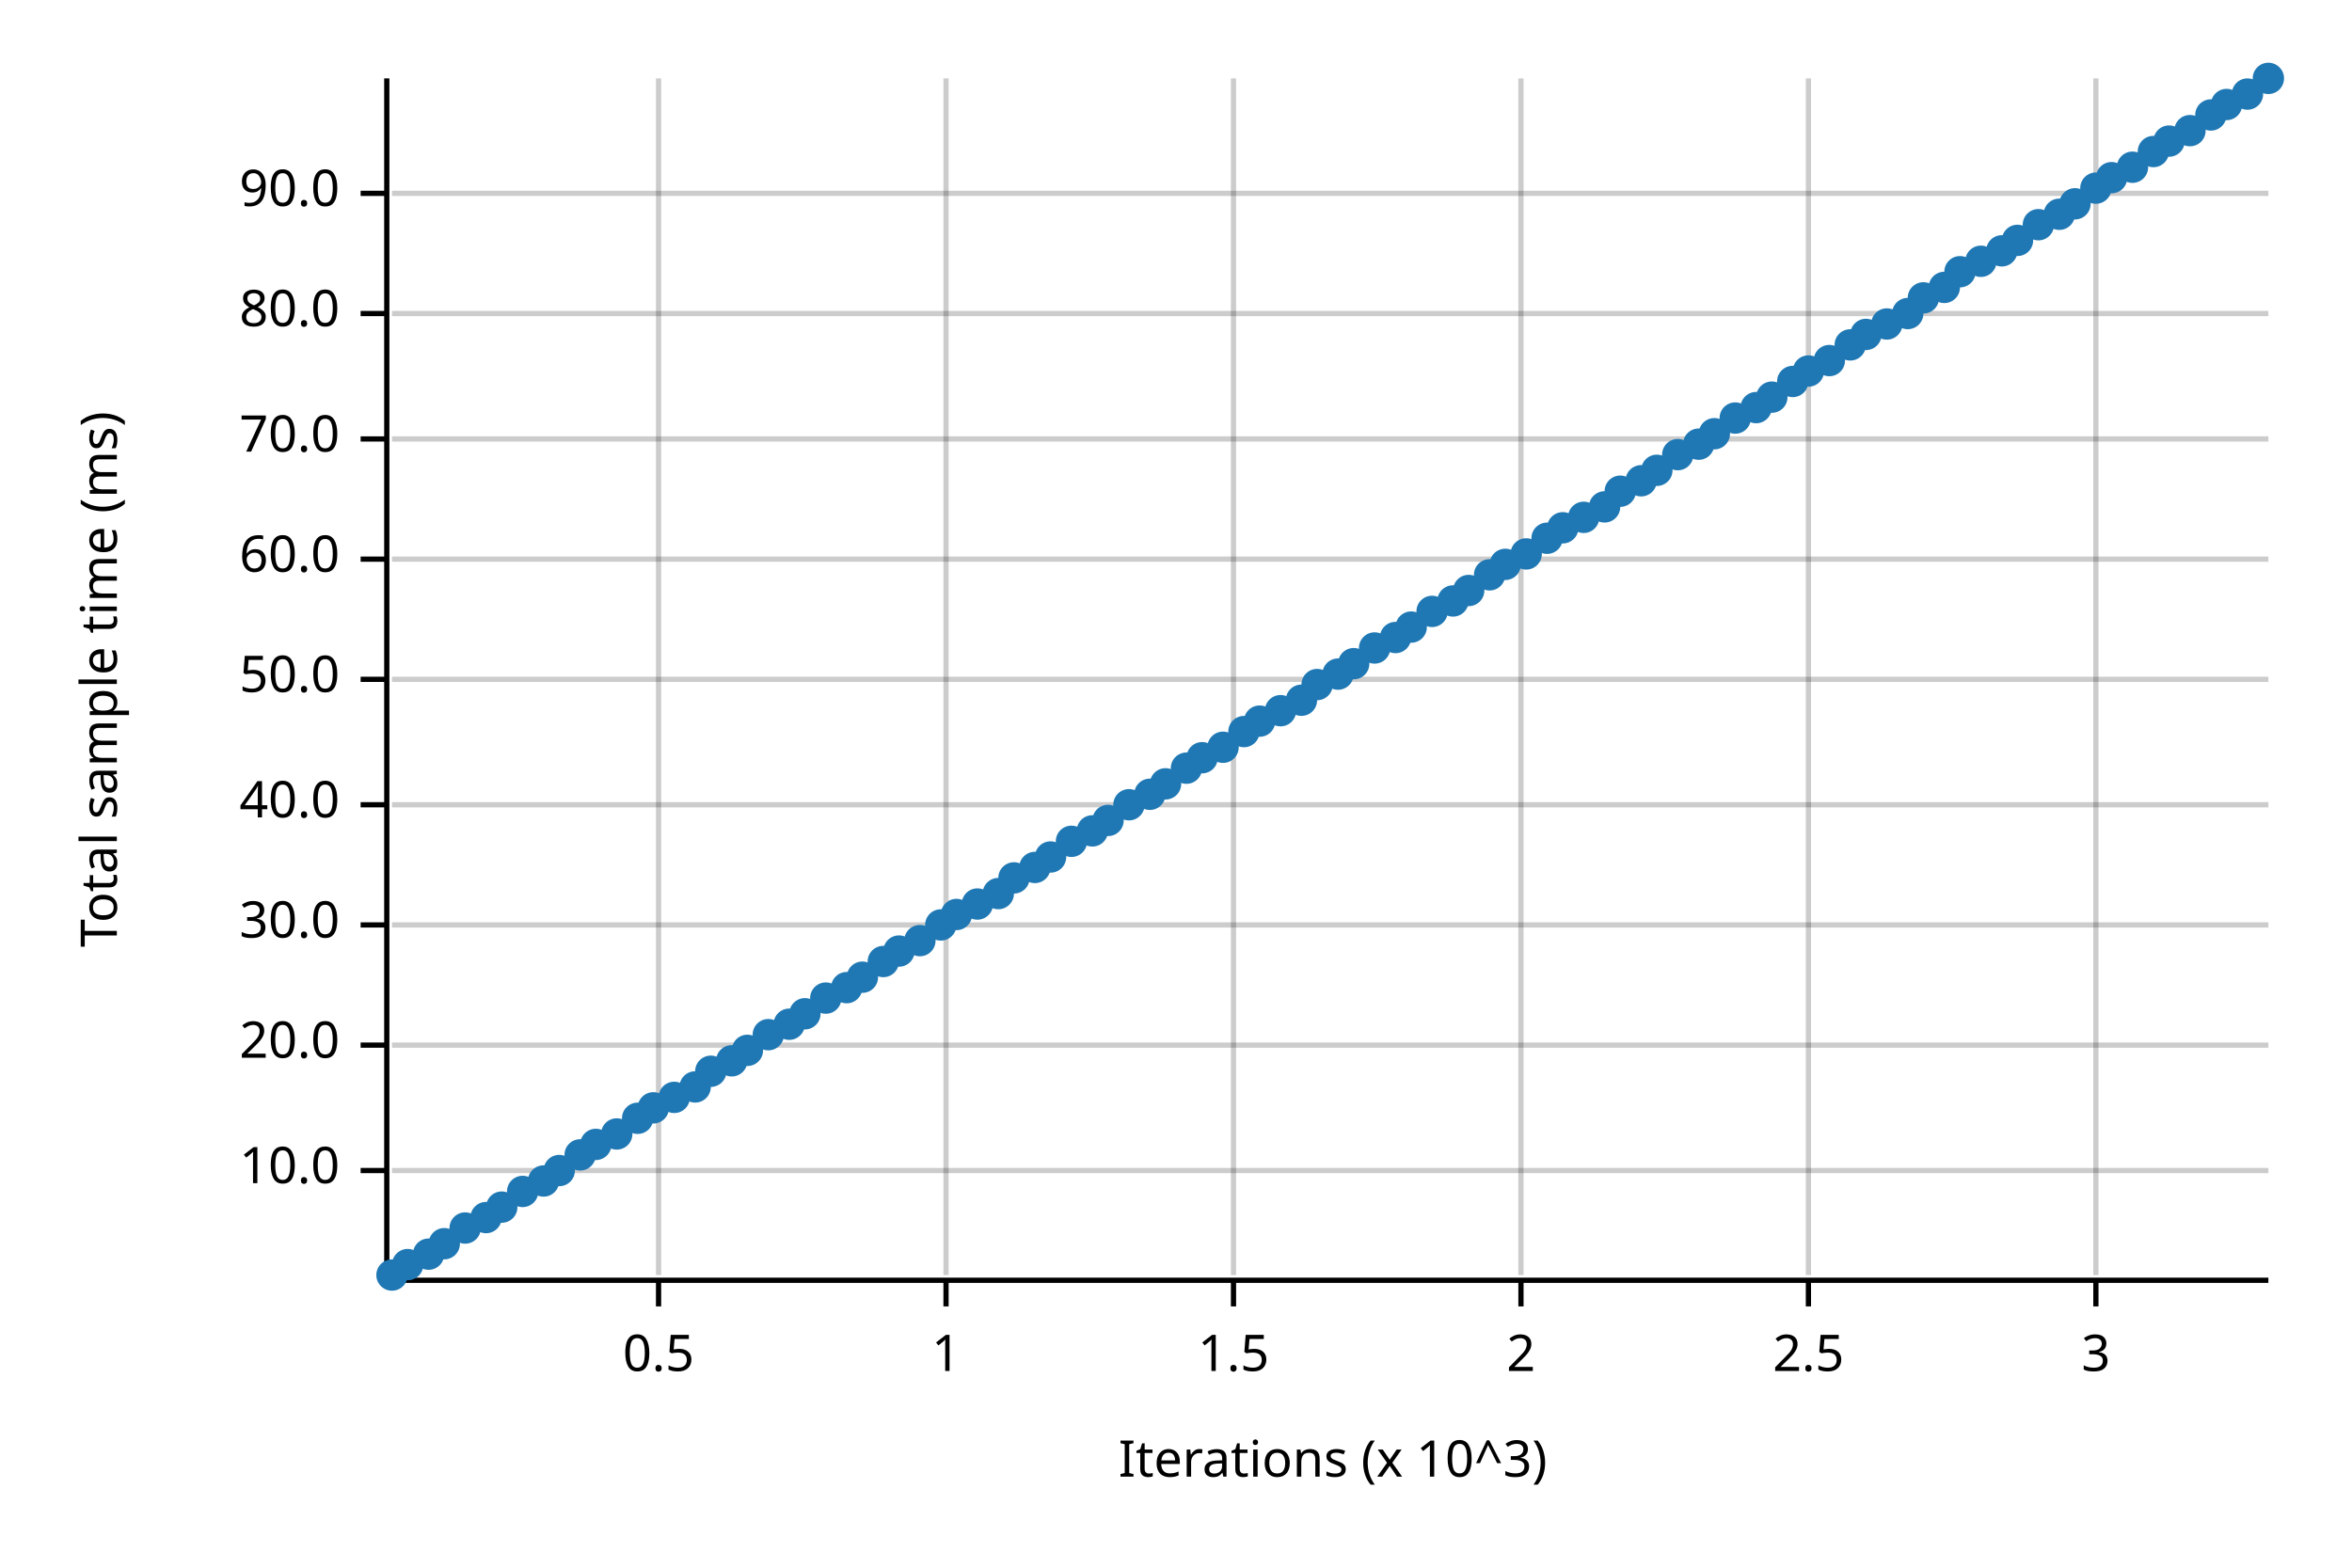
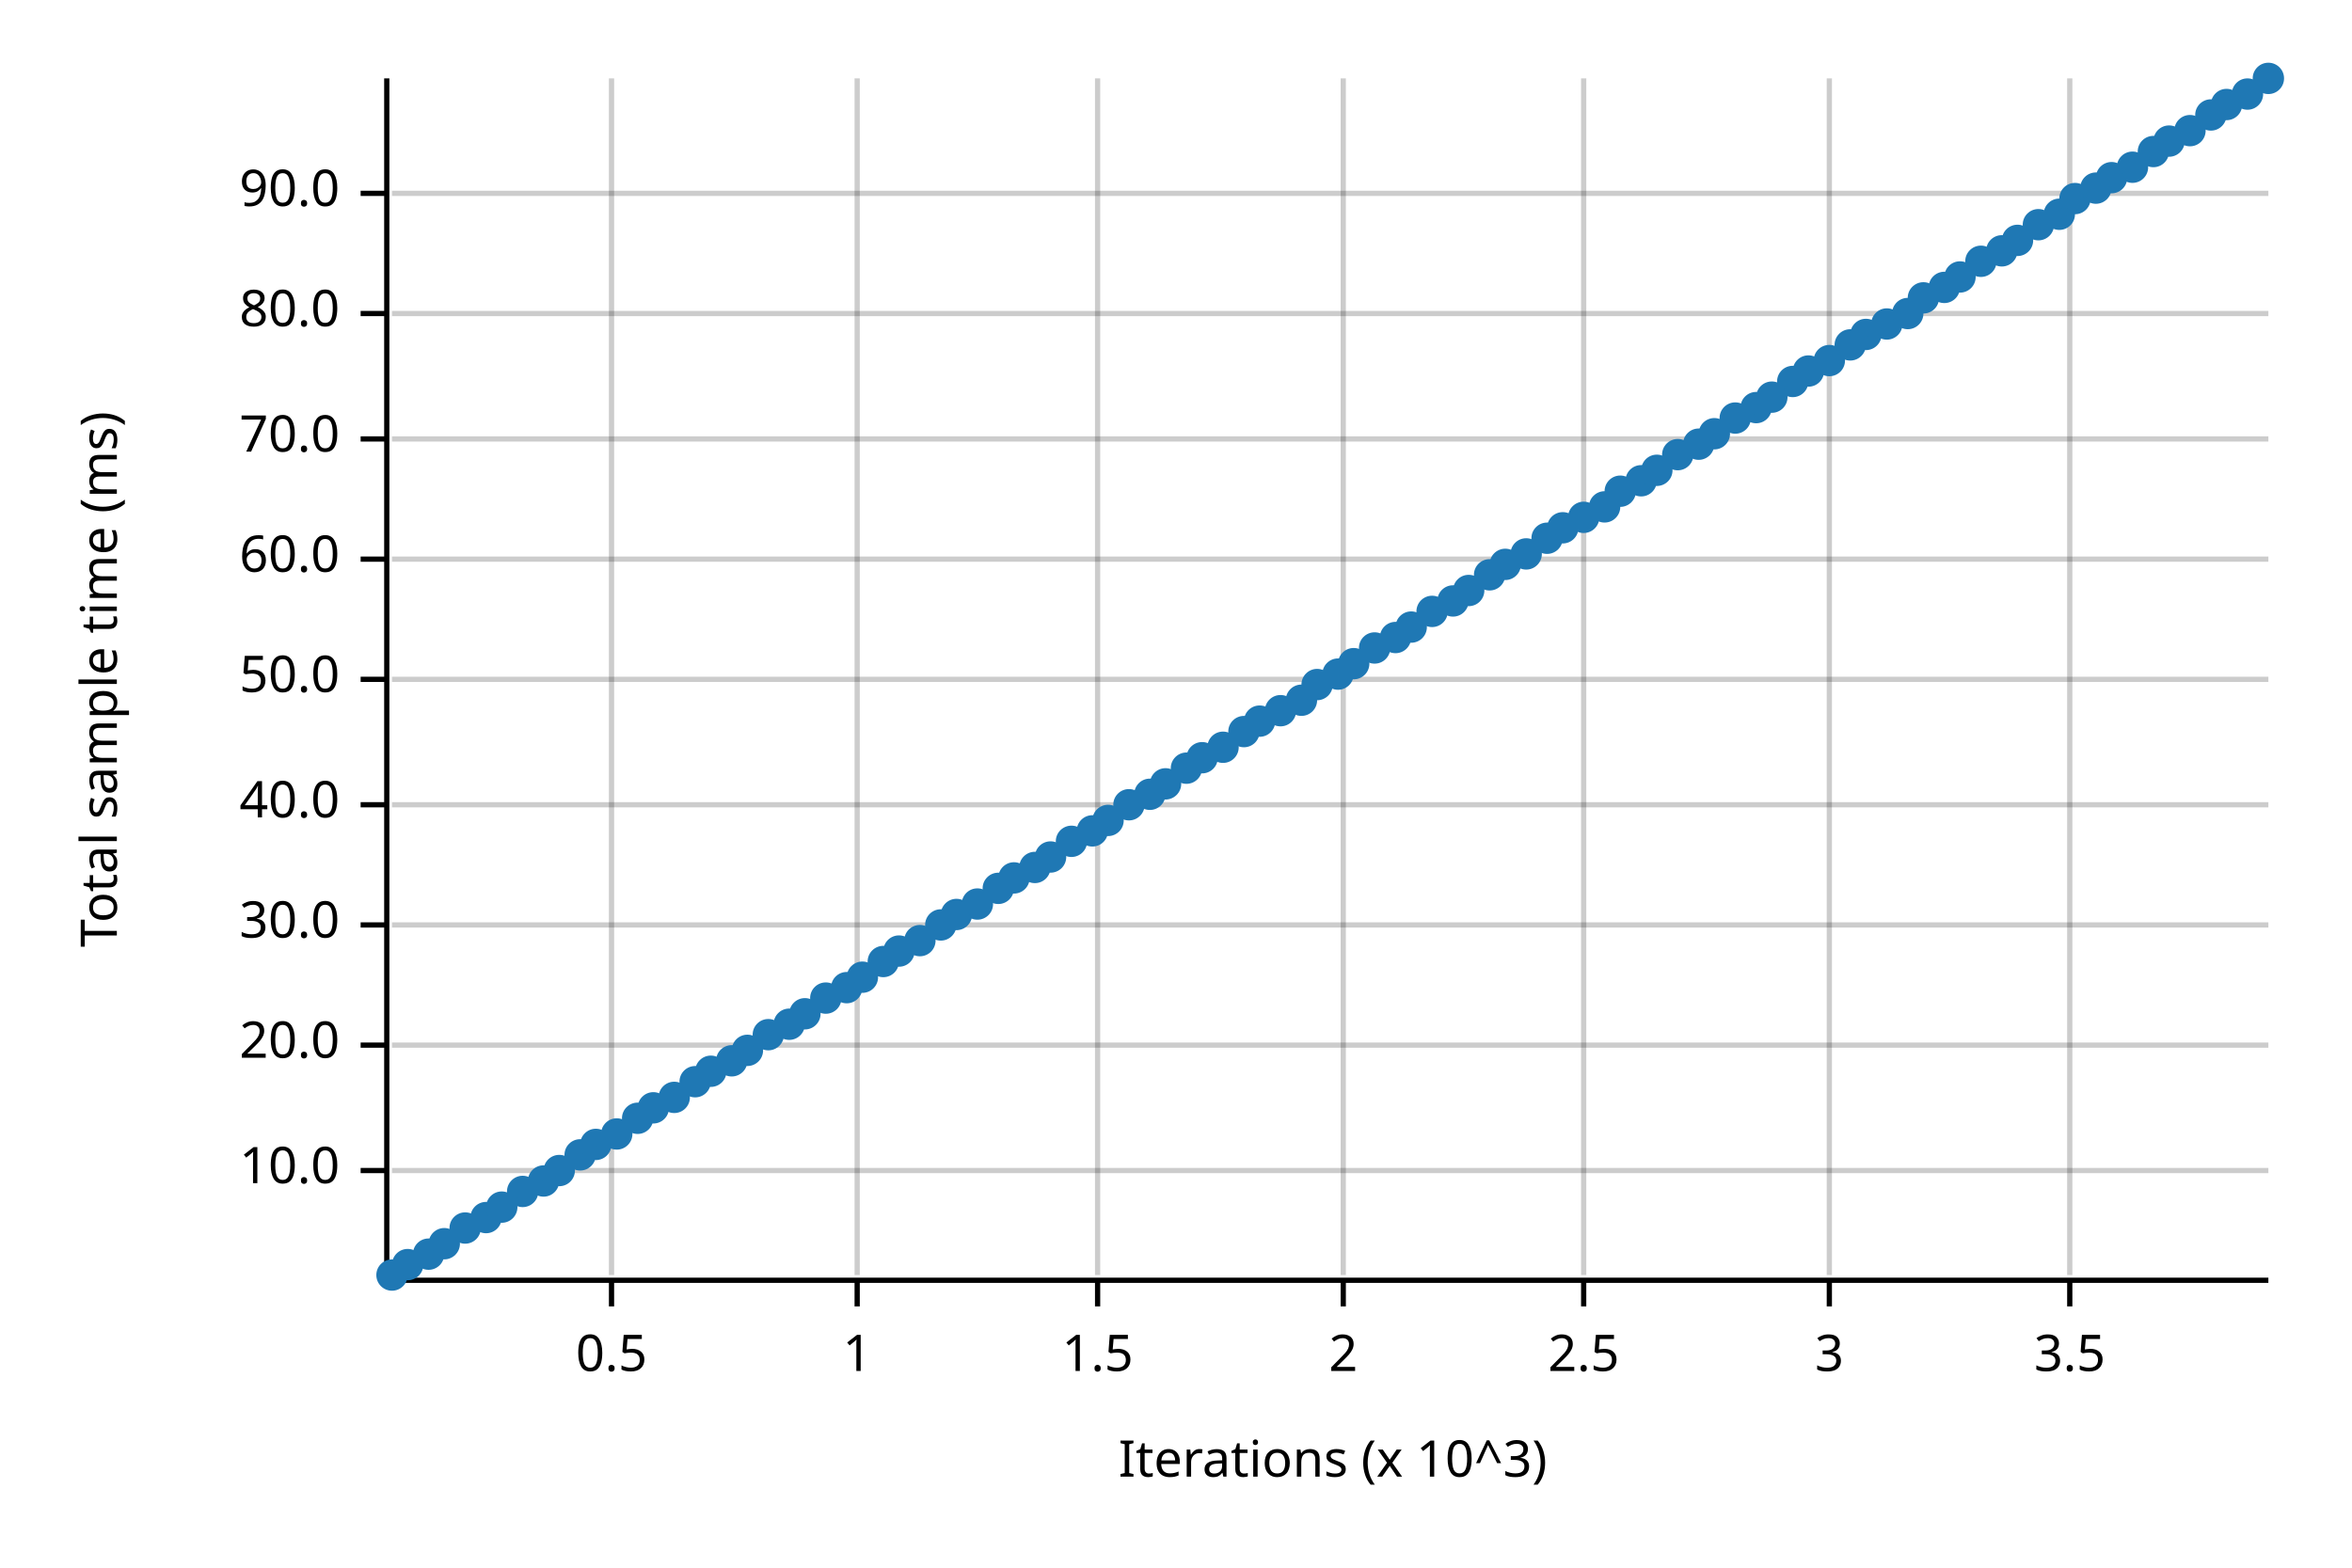
<svg xmlns="http://www.w3.org/2000/svg" width="450" height="300" viewBox="0 0 450 300">
  <text x="15" y="130" dy="0.76em" text-anchor="middle" font-family="sans-serif" font-size="9.677" opacity="1" fill="#000000" transform="rotate(270, 15, 130)">
Total sample time (ms)
</text>
  <text x="255" y="285" dy="-0.5ex" text-anchor="middle" font-family="sans-serif" font-size="9.677" opacity="1" fill="#000000">
Iterations (x 10^3)
</text>
-   <line opacity="0.2" stroke="#000000" stroke-width="1" x1="126" y1="244" x2="126" y2="15" />
-   <line opacity="0.2" stroke="#000000" stroke-width="1" x1="181" y1="244" x2="181" y2="15" />
-   <line opacity="0.2" stroke="#000000" stroke-width="1" x1="236" y1="244" x2="236" y2="15" />
-   <line opacity="0.2" stroke="#000000" stroke-width="1" x1="291" y1="244" x2="291" y2="15" />
-   <line opacity="0.2" stroke="#000000" stroke-width="1" x1="346" y1="244" x2="346" y2="15" />
-   <line opacity="0.2" stroke="#000000" stroke-width="1" x1="401" y1="244" x2="401" y2="15" />
+   <line opacity="0.2" stroke="#000000" stroke-width="1" x1="117" y1="244" x2="117" y2="15" />
+   <line opacity="0.2" stroke="#000000" stroke-width="1" x1="164" y1="244" x2="164" y2="15" />
+   <line opacity="0.2" stroke="#000000" stroke-width="1" x1="210" y1="244" x2="210" y2="15" />
+   <line opacity="0.2" stroke="#000000" stroke-width="1" x1="257" y1="244" x2="257" y2="15" />
+   <line opacity="0.2" stroke="#000000" stroke-width="1" x1="303" y1="244" x2="303" y2="15" />
+   <line opacity="0.2" stroke="#000000" stroke-width="1" x1="350" y1="244" x2="350" y2="15" />
+   <line opacity="0.2" stroke="#000000" stroke-width="1" x1="396" y1="244" x2="396" y2="15" />
  <line opacity="0.2" stroke="#000000" stroke-width="1" x1="75" y1="224" x2="434" y2="224" />
  <line opacity="0.2" stroke="#000000" stroke-width="1" x1="75" y1="200" x2="434" y2="200" />
  <line opacity="0.2" stroke="#000000" stroke-width="1" x1="75" y1="177" x2="434" y2="177" />
  <line opacity="0.2" stroke="#000000" stroke-width="1" x1="75" y1="154" x2="434" y2="154" />
  <line opacity="0.2" stroke="#000000" stroke-width="1" x1="75" y1="130" x2="434" y2="130" />
  <line opacity="0.2" stroke="#000000" stroke-width="1" x1="75" y1="107" x2="434" y2="107" />
  <line opacity="0.2" stroke="#000000" stroke-width="1" x1="75" y1="84" x2="434" y2="84" />
  <line opacity="0.2" stroke="#000000" stroke-width="1" x1="75" y1="60" x2="434" y2="60" />
  <line opacity="0.2" stroke="#000000" stroke-width="1" x1="75" y1="37" x2="434" y2="37" />
  <polyline fill="none" opacity="1" stroke="#000000" stroke-width="1" points="74,15 74,244 " />
  <text x="65" y="224" dy="0.5ex" text-anchor="end" font-family="sans-serif" font-size="9.677" opacity="1" fill="#000000">
10.0
</text>
  <polyline fill="none" opacity="1" stroke="#000000" stroke-width="1" points="69,224 74,224 " />
  <text x="65" y="200" dy="0.5ex" text-anchor="end" font-family="sans-serif" font-size="9.677" opacity="1" fill="#000000">
20.0
</text>
  <polyline fill="none" opacity="1" stroke="#000000" stroke-width="1" points="69,200 74,200 " />
  <text x="65" y="177" dy="0.5ex" text-anchor="end" font-family="sans-serif" font-size="9.677" opacity="1" fill="#000000">
30.0
</text>
  <polyline fill="none" opacity="1" stroke="#000000" stroke-width="1" points="69,177 74,177 " />
  <text x="65" y="154" dy="0.5ex" text-anchor="end" font-family="sans-serif" font-size="9.677" opacity="1" fill="#000000">
40.0
</text>
  <polyline fill="none" opacity="1" stroke="#000000" stroke-width="1" points="69,154 74,154 " />
  <text x="65" y="130" dy="0.5ex" text-anchor="end" font-family="sans-serif" font-size="9.677" opacity="1" fill="#000000">
50.0
</text>
  <polyline fill="none" opacity="1" stroke="#000000" stroke-width="1" points="69,130 74,130 " />
  <text x="65" y="107" dy="0.5ex" text-anchor="end" font-family="sans-serif" font-size="9.677" opacity="1" fill="#000000">
60.0
</text>
  <polyline fill="none" opacity="1" stroke="#000000" stroke-width="1" points="69,107 74,107 " />
  <text x="65" y="84" dy="0.5ex" text-anchor="end" font-family="sans-serif" font-size="9.677" opacity="1" fill="#000000">
70.0
</text>
  <polyline fill="none" opacity="1" stroke="#000000" stroke-width="1" points="69,84 74,84 " />
  <text x="65" y="60" dy="0.5ex" text-anchor="end" font-family="sans-serif" font-size="9.677" opacity="1" fill="#000000">
80.0
</text>
  <polyline fill="none" opacity="1" stroke="#000000" stroke-width="1" points="69,60 74,60 " />
  <text x="65" y="37" dy="0.5ex" text-anchor="end" font-family="sans-serif" font-size="9.677" opacity="1" fill="#000000">
90.0
</text>
  <polyline fill="none" opacity="1" stroke="#000000" stroke-width="1" points="69,37 74,37 " />
  <polyline fill="none" opacity="1" stroke="#000000" stroke-width="1" points="75,245 434,245 " />
-   <text x="126" y="255" dy="0.76em" text-anchor="middle" font-family="sans-serif" font-size="9.677" opacity="1" fill="#000000">
+   <text x="117" y="255" dy="0.76em" text-anchor="middle" font-family="sans-serif" font-size="9.677" opacity="1" fill="#000000">
0.5
</text>
-   <polyline fill="none" opacity="1" stroke="#000000" stroke-width="1" points="126,245 126,250 " />
-   <text x="181" y="255" dy="0.76em" text-anchor="middle" font-family="sans-serif" font-size="9.677" opacity="1" fill="#000000">
+   <polyline fill="none" opacity="1" stroke="#000000" stroke-width="1" points="117,245 117,250 " />
+   <text x="164" y="255" dy="0.76em" text-anchor="middle" font-family="sans-serif" font-size="9.677" opacity="1" fill="#000000">
1
</text>
-   <polyline fill="none" opacity="1" stroke="#000000" stroke-width="1" points="181,245 181,250 " />
-   <text x="236" y="255" dy="0.76em" text-anchor="middle" font-family="sans-serif" font-size="9.677" opacity="1" fill="#000000">
+   <polyline fill="none" opacity="1" stroke="#000000" stroke-width="1" points="164,245 164,250 " />
+   <text x="210" y="255" dy="0.76em" text-anchor="middle" font-family="sans-serif" font-size="9.677" opacity="1" fill="#000000">
1.5
</text>
-   <polyline fill="none" opacity="1" stroke="#000000" stroke-width="1" points="236,245 236,250 " />
-   <text x="291" y="255" dy="0.76em" text-anchor="middle" font-family="sans-serif" font-size="9.677" opacity="1" fill="#000000">
+   <polyline fill="none" opacity="1" stroke="#000000" stroke-width="1" points="210,245 210,250 " />
+   <text x="257" y="255" dy="0.76em" text-anchor="middle" font-family="sans-serif" font-size="9.677" opacity="1" fill="#000000">
2
</text>
-   <polyline fill="none" opacity="1" stroke="#000000" stroke-width="1" points="291,245 291,250 " />
-   <text x="346" y="255" dy="0.76em" text-anchor="middle" font-family="sans-serif" font-size="9.677" opacity="1" fill="#000000">
+   <polyline fill="none" opacity="1" stroke="#000000" stroke-width="1" points="257,245 257,250 " />
+   <text x="303" y="255" dy="0.76em" text-anchor="middle" font-family="sans-serif" font-size="9.677" opacity="1" fill="#000000">
2.5
</text>
-   <polyline fill="none" opacity="1" stroke="#000000" stroke-width="1" points="346,245 346,250 " />
-   <text x="401" y="255" dy="0.76em" text-anchor="middle" font-family="sans-serif" font-size="9.677" opacity="1" fill="#000000">
+   <polyline fill="none" opacity="1" stroke="#000000" stroke-width="1" points="303,245 303,250 " />
+   <text x="350" y="255" dy="0.76em" text-anchor="middle" font-family="sans-serif" font-size="9.677" opacity="1" fill="#000000">
3
</text>
-   <polyline fill="none" opacity="1" stroke="#000000" stroke-width="1" points="401,245 401,250 " />
+   <polyline fill="none" opacity="1" stroke="#000000" stroke-width="1" points="350,245 350,250 " />
+   <text x="396" y="255" dy="0.76em" text-anchor="middle" font-family="sans-serif" font-size="9.677" opacity="1" fill="#000000">
+ 3.5
+ </text>
+   <polyline fill="none" opacity="1" stroke="#000000" stroke-width="1" points="396,245 396,250 " />
  <circle cx="75" cy="244" r="3" opacity="1" fill="#1F78B4" stroke="none" stroke-width="1" />
  <circle cx="78" cy="242" r="3" opacity="1" fill="#1F78B4" stroke="none" stroke-width="1" />
  <circle cx="82" cy="240" r="3" opacity="1" fill="#1F78B4" stroke="none" stroke-width="1" />
  <circle cx="85" cy="238" r="3" opacity="1" fill="#1F78B4" stroke="none" stroke-width="1" />
  <circle cx="89" cy="235" r="3" opacity="1" fill="#1F78B4" stroke="none" stroke-width="1" />
  <circle cx="93" cy="233" r="3" opacity="1" fill="#1F78B4" stroke="none" stroke-width="1" />
  <circle cx="96" cy="231" r="3" opacity="1" fill="#1F78B4" stroke="none" stroke-width="1" />
  <circle cx="100" cy="228" r="3" opacity="1" fill="#1F78B4" stroke="none" stroke-width="1" />
  <circle cx="104" cy="226" r="3" opacity="1" fill="#1F78B4" stroke="none" stroke-width="1" />
  <circle cx="107" cy="224" r="3" opacity="1" fill="#1F78B4" stroke="none" stroke-width="1" />
  <circle cx="111" cy="221" r="3" opacity="1" fill="#1F78B4" stroke="none" stroke-width="1" />
  <circle cx="114" cy="219" r="3" opacity="1" fill="#1F78B4" stroke="none" stroke-width="1" />
  <circle cx="118" cy="217" r="3" opacity="1" fill="#1F78B4" stroke="none" stroke-width="1" />
  <circle cx="122" cy="214" r="3" opacity="1" fill="#1F78B4" stroke="none" stroke-width="1" />
  <circle cx="125" cy="212" r="3" opacity="1" fill="#1F78B4" stroke="none" stroke-width="1" />
  <circle cx="129" cy="210" r="3" opacity="1" fill="#1F78B4" stroke="none" stroke-width="1" />
-   <circle cx="133" cy="208" r="3" opacity="1" fill="#1F78B4" stroke="none" stroke-width="1" />
+   <circle cx="133" cy="207" r="3" opacity="1" fill="#1F78B4" stroke="none" stroke-width="1" />
  <circle cx="136" cy="205" r="3" opacity="1" fill="#1F78B4" stroke="none" stroke-width="1" />
  <circle cx="140" cy="203" r="3" opacity="1" fill="#1F78B4" stroke="none" stroke-width="1" />
  <circle cx="143" cy="201" r="3" opacity="1" fill="#1F78B4" stroke="none" stroke-width="1" />
  <circle cx="147" cy="198" r="3" opacity="1" fill="#1F78B4" stroke="none" stroke-width="1" />
  <circle cx="151" cy="196" r="3" opacity="1" fill="#1F78B4" stroke="none" stroke-width="1" />
  <circle cx="154" cy="194" r="3" opacity="1" fill="#1F78B4" stroke="none" stroke-width="1" />
  <circle cx="158" cy="191" r="3" opacity="1" fill="#1F78B4" stroke="none" stroke-width="1" />
  <circle cx="162" cy="189" r="3" opacity="1" fill="#1F78B4" stroke="none" stroke-width="1" />
  <circle cx="165" cy="187" r="3" opacity="1" fill="#1F78B4" stroke="none" stroke-width="1" />
  <circle cx="169" cy="184" r="3" opacity="1" fill="#1F78B4" stroke="none" stroke-width="1" />
  <circle cx="172" cy="182" r="3" opacity="1" fill="#1F78B4" stroke="none" stroke-width="1" />
  <circle cx="176" cy="180" r="3" opacity="1" fill="#1F78B4" stroke="none" stroke-width="1" />
  <circle cx="180" cy="177" r="3" opacity="1" fill="#1F78B4" stroke="none" stroke-width="1" />
  <circle cx="183" cy="175" r="3" opacity="1" fill="#1F78B4" stroke="none" stroke-width="1" />
  <circle cx="187" cy="173" r="3" opacity="1" fill="#1F78B4" stroke="none" stroke-width="1" />
-   <circle cx="191" cy="171" r="3" opacity="1" fill="#1F78B4" stroke="none" stroke-width="1" />
+   <circle cx="191" cy="170" r="3" opacity="1" fill="#1F78B4" stroke="none" stroke-width="1" />
  <circle cx="194" cy="168" r="3" opacity="1" fill="#1F78B4" stroke="none" stroke-width="1" />
  <circle cx="198" cy="166" r="3" opacity="1" fill="#1F78B4" stroke="none" stroke-width="1" />
  <circle cx="201" cy="164" r="3" opacity="1" fill="#1F78B4" stroke="none" stroke-width="1" />
  <circle cx="205" cy="161" r="3" opacity="1" fill="#1F78B4" stroke="none" stroke-width="1" />
  <circle cx="209" cy="159" r="3" opacity="1" fill="#1F78B4" stroke="none" stroke-width="1" />
  <circle cx="212" cy="157" r="3" opacity="1" fill="#1F78B4" stroke="none" stroke-width="1" />
  <circle cx="216" cy="154" r="3" opacity="1" fill="#1F78B4" stroke="none" stroke-width="1" />
  <circle cx="220" cy="152" r="3" opacity="1" fill="#1F78B4" stroke="none" stroke-width="1" />
  <circle cx="223" cy="150" r="3" opacity="1" fill="#1F78B4" stroke="none" stroke-width="1" />
  <circle cx="227" cy="147" r="3" opacity="1" fill="#1F78B4" stroke="none" stroke-width="1" />
  <circle cx="230" cy="145" r="3" opacity="1" fill="#1F78B4" stroke="none" stroke-width="1" />
  <circle cx="234" cy="143" r="3" opacity="1" fill="#1F78B4" stroke="none" stroke-width="1" />
  <circle cx="238" cy="140" r="3" opacity="1" fill="#1F78B4" stroke="none" stroke-width="1" />
  <circle cx="241" cy="138" r="3" opacity="1" fill="#1F78B4" stroke="none" stroke-width="1" />
  <circle cx="245" cy="136" r="3" opacity="1" fill="#1F78B4" stroke="none" stroke-width="1" />
  <circle cx="249" cy="134" r="3" opacity="1" fill="#1F78B4" stroke="none" stroke-width="1" />
  <circle cx="252" cy="131" r="3" opacity="1" fill="#1F78B4" stroke="none" stroke-width="1" />
  <circle cx="256" cy="129" r="3" opacity="1" fill="#1F78B4" stroke="none" stroke-width="1" />
  <circle cx="259" cy="127" r="3" opacity="1" fill="#1F78B4" stroke="none" stroke-width="1" />
  <circle cx="263" cy="124" r="3" opacity="1" fill="#1F78B4" stroke="none" stroke-width="1" />
  <circle cx="267" cy="122" r="3" opacity="1" fill="#1F78B4" stroke="none" stroke-width="1" />
  <circle cx="270" cy="120" r="3" opacity="1" fill="#1F78B4" stroke="none" stroke-width="1" />
  <circle cx="274" cy="117" r="3" opacity="1" fill="#1F78B4" stroke="none" stroke-width="1" />
  <circle cx="278" cy="115" r="3" opacity="1" fill="#1F78B4" stroke="none" stroke-width="1" />
  <circle cx="281" cy="113" r="3" opacity="1" fill="#1F78B4" stroke="none" stroke-width="1" />
  <circle cx="285" cy="110" r="3" opacity="1" fill="#1F78B4" stroke="none" stroke-width="1" />
  <circle cx="288" cy="108" r="3" opacity="1" fill="#1F78B4" stroke="none" stroke-width="1" />
  <circle cx="292" cy="106" r="3" opacity="1" fill="#1F78B4" stroke="none" stroke-width="1" />
  <circle cx="296" cy="103" r="3" opacity="1" fill="#1F78B4" stroke="none" stroke-width="1" />
  <circle cx="299" cy="101" r="3" opacity="1" fill="#1F78B4" stroke="none" stroke-width="1" />
  <circle cx="303" cy="99" r="3" opacity="1" fill="#1F78B4" stroke="none" stroke-width="1" />
  <circle cx="307" cy="97" r="3" opacity="1" fill="#1F78B4" stroke="none" stroke-width="1" />
  <circle cx="310" cy="94" r="3" opacity="1" fill="#1F78B4" stroke="none" stroke-width="1" />
  <circle cx="314" cy="92" r="3" opacity="1" fill="#1F78B4" stroke="none" stroke-width="1" />
  <circle cx="317" cy="90" r="3" opacity="1" fill="#1F78B4" stroke="none" stroke-width="1" />
  <circle cx="321" cy="87" r="3" opacity="1" fill="#1F78B4" stroke="none" stroke-width="1" />
  <circle cx="325" cy="85" r="3" opacity="1" fill="#1F78B4" stroke="none" stroke-width="1" />
  <circle cx="328" cy="83" r="3" opacity="1" fill="#1F78B4" stroke="none" stroke-width="1" />
  <circle cx="332" cy="80" r="3" opacity="1" fill="#1F78B4" stroke="none" stroke-width="1" />
  <circle cx="336" cy="78" r="3" opacity="1" fill="#1F78B4" stroke="none" stroke-width="1" />
  <circle cx="339" cy="76" r="3" opacity="1" fill="#1F78B4" stroke="none" stroke-width="1" />
  <circle cx="343" cy="73" r="3" opacity="1" fill="#1F78B4" stroke="none" stroke-width="1" />
  <circle cx="346" cy="71" r="3" opacity="1" fill="#1F78B4" stroke="none" stroke-width="1" />
  <circle cx="350" cy="69" r="3" opacity="1" fill="#1F78B4" stroke="none" stroke-width="1" />
  <circle cx="354" cy="66" r="3" opacity="1" fill="#1F78B4" stroke="none" stroke-width="1" />
  <circle cx="357" cy="64" r="3" opacity="1" fill="#1F78B4" stroke="none" stroke-width="1" />
  <circle cx="361" cy="62" r="3" opacity="1" fill="#1F78B4" stroke="none" stroke-width="1" />
  <circle cx="365" cy="60" r="3" opacity="1" fill="#1F78B4" stroke="none" stroke-width="1" />
  <circle cx="368" cy="57" r="3" opacity="1" fill="#1F78B4" stroke="none" stroke-width="1" />
  <circle cx="372" cy="55" r="3" opacity="1" fill="#1F78B4" stroke="none" stroke-width="1" />
-   <circle cx="375" cy="52" r="3" opacity="1" fill="#1F78B4" stroke="none" stroke-width="1" />
+   <circle cx="375" cy="53" r="3" opacity="1" fill="#1F78B4" stroke="none" stroke-width="1" />
  <circle cx="379" cy="50" r="3" opacity="1" fill="#1F78B4" stroke="none" stroke-width="1" />
  <circle cx="383" cy="48" r="3" opacity="1" fill="#1F78B4" stroke="none" stroke-width="1" />
  <circle cx="386" cy="46" r="3" opacity="1" fill="#1F78B4" stroke="none" stroke-width="1" />
  <circle cx="390" cy="43" r="3" opacity="1" fill="#1F78B4" stroke="none" stroke-width="1" />
  <circle cx="394" cy="41" r="3" opacity="1" fill="#1F78B4" stroke="none" stroke-width="1" />
-   <circle cx="397" cy="39" r="3" opacity="1" fill="#1F78B4" stroke="none" stroke-width="1" />
+   <circle cx="397" cy="38" r="3" opacity="1" fill="#1F78B4" stroke="none" stroke-width="1" />
  <circle cx="401" cy="36" r="3" opacity="1" fill="#1F78B4" stroke="none" stroke-width="1" />
  <circle cx="404" cy="34" r="3" opacity="1" fill="#1F78B4" stroke="none" stroke-width="1" />
  <circle cx="408" cy="32" r="3" opacity="1" fill="#1F78B4" stroke="none" stroke-width="1" />
  <circle cx="412" cy="29" r="3" opacity="1" fill="#1F78B4" stroke="none" stroke-width="1" />
  <circle cx="415" cy="27" r="3" opacity="1" fill="#1F78B4" stroke="none" stroke-width="1" />
  <circle cx="419" cy="25" r="3" opacity="1" fill="#1F78B4" stroke="none" stroke-width="1" />
  <circle cx="423" cy="22" r="3" opacity="1" fill="#1F78B4" stroke="none" stroke-width="1" />
  <circle cx="426" cy="20" r="3" opacity="1" fill="#1F78B4" stroke="none" stroke-width="1" />
  <circle cx="430" cy="18" r="3" opacity="1" fill="#1F78B4" stroke="none" stroke-width="1" />
  <circle cx="434" cy="15" r="3" opacity="1" fill="#1F78B4" stroke="none" stroke-width="1" />
  <polyline fill="none" opacity="1" stroke="#1F78B4" stroke-width="1" points="75,245 434,16 " />
  <polygon opacity="0.25" fill="#1F78B4" points="75,245 434,16 434,16 " />
</svg>
